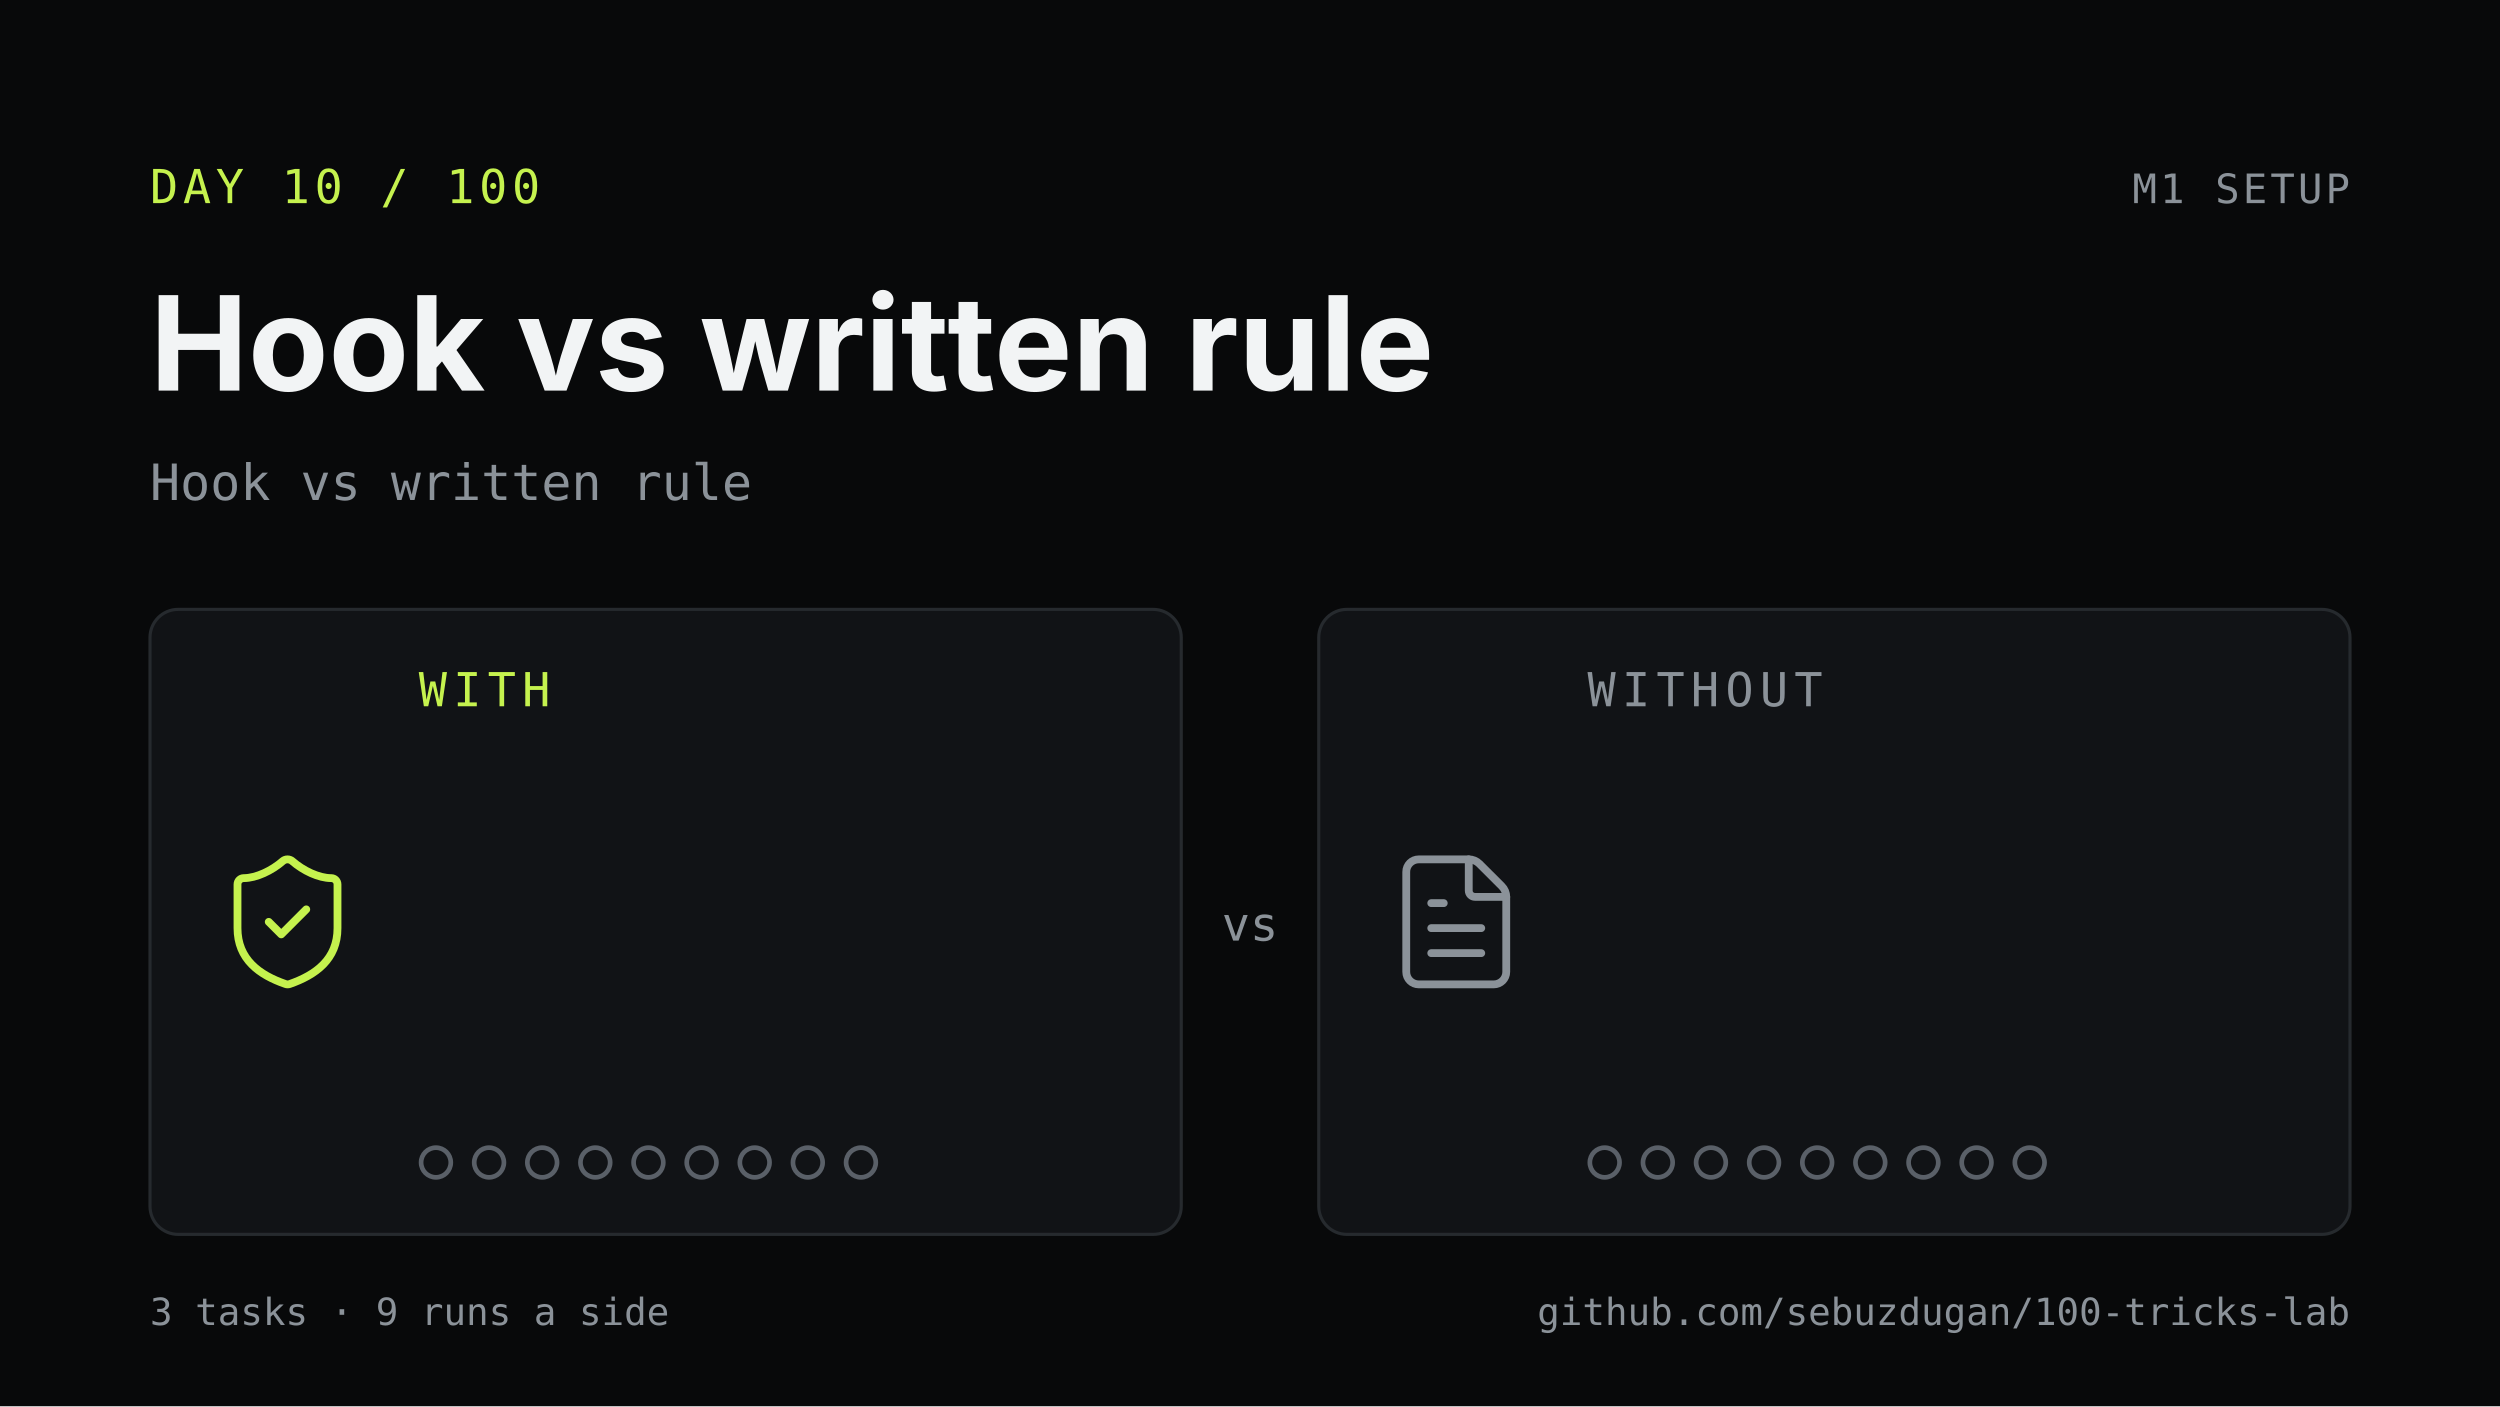
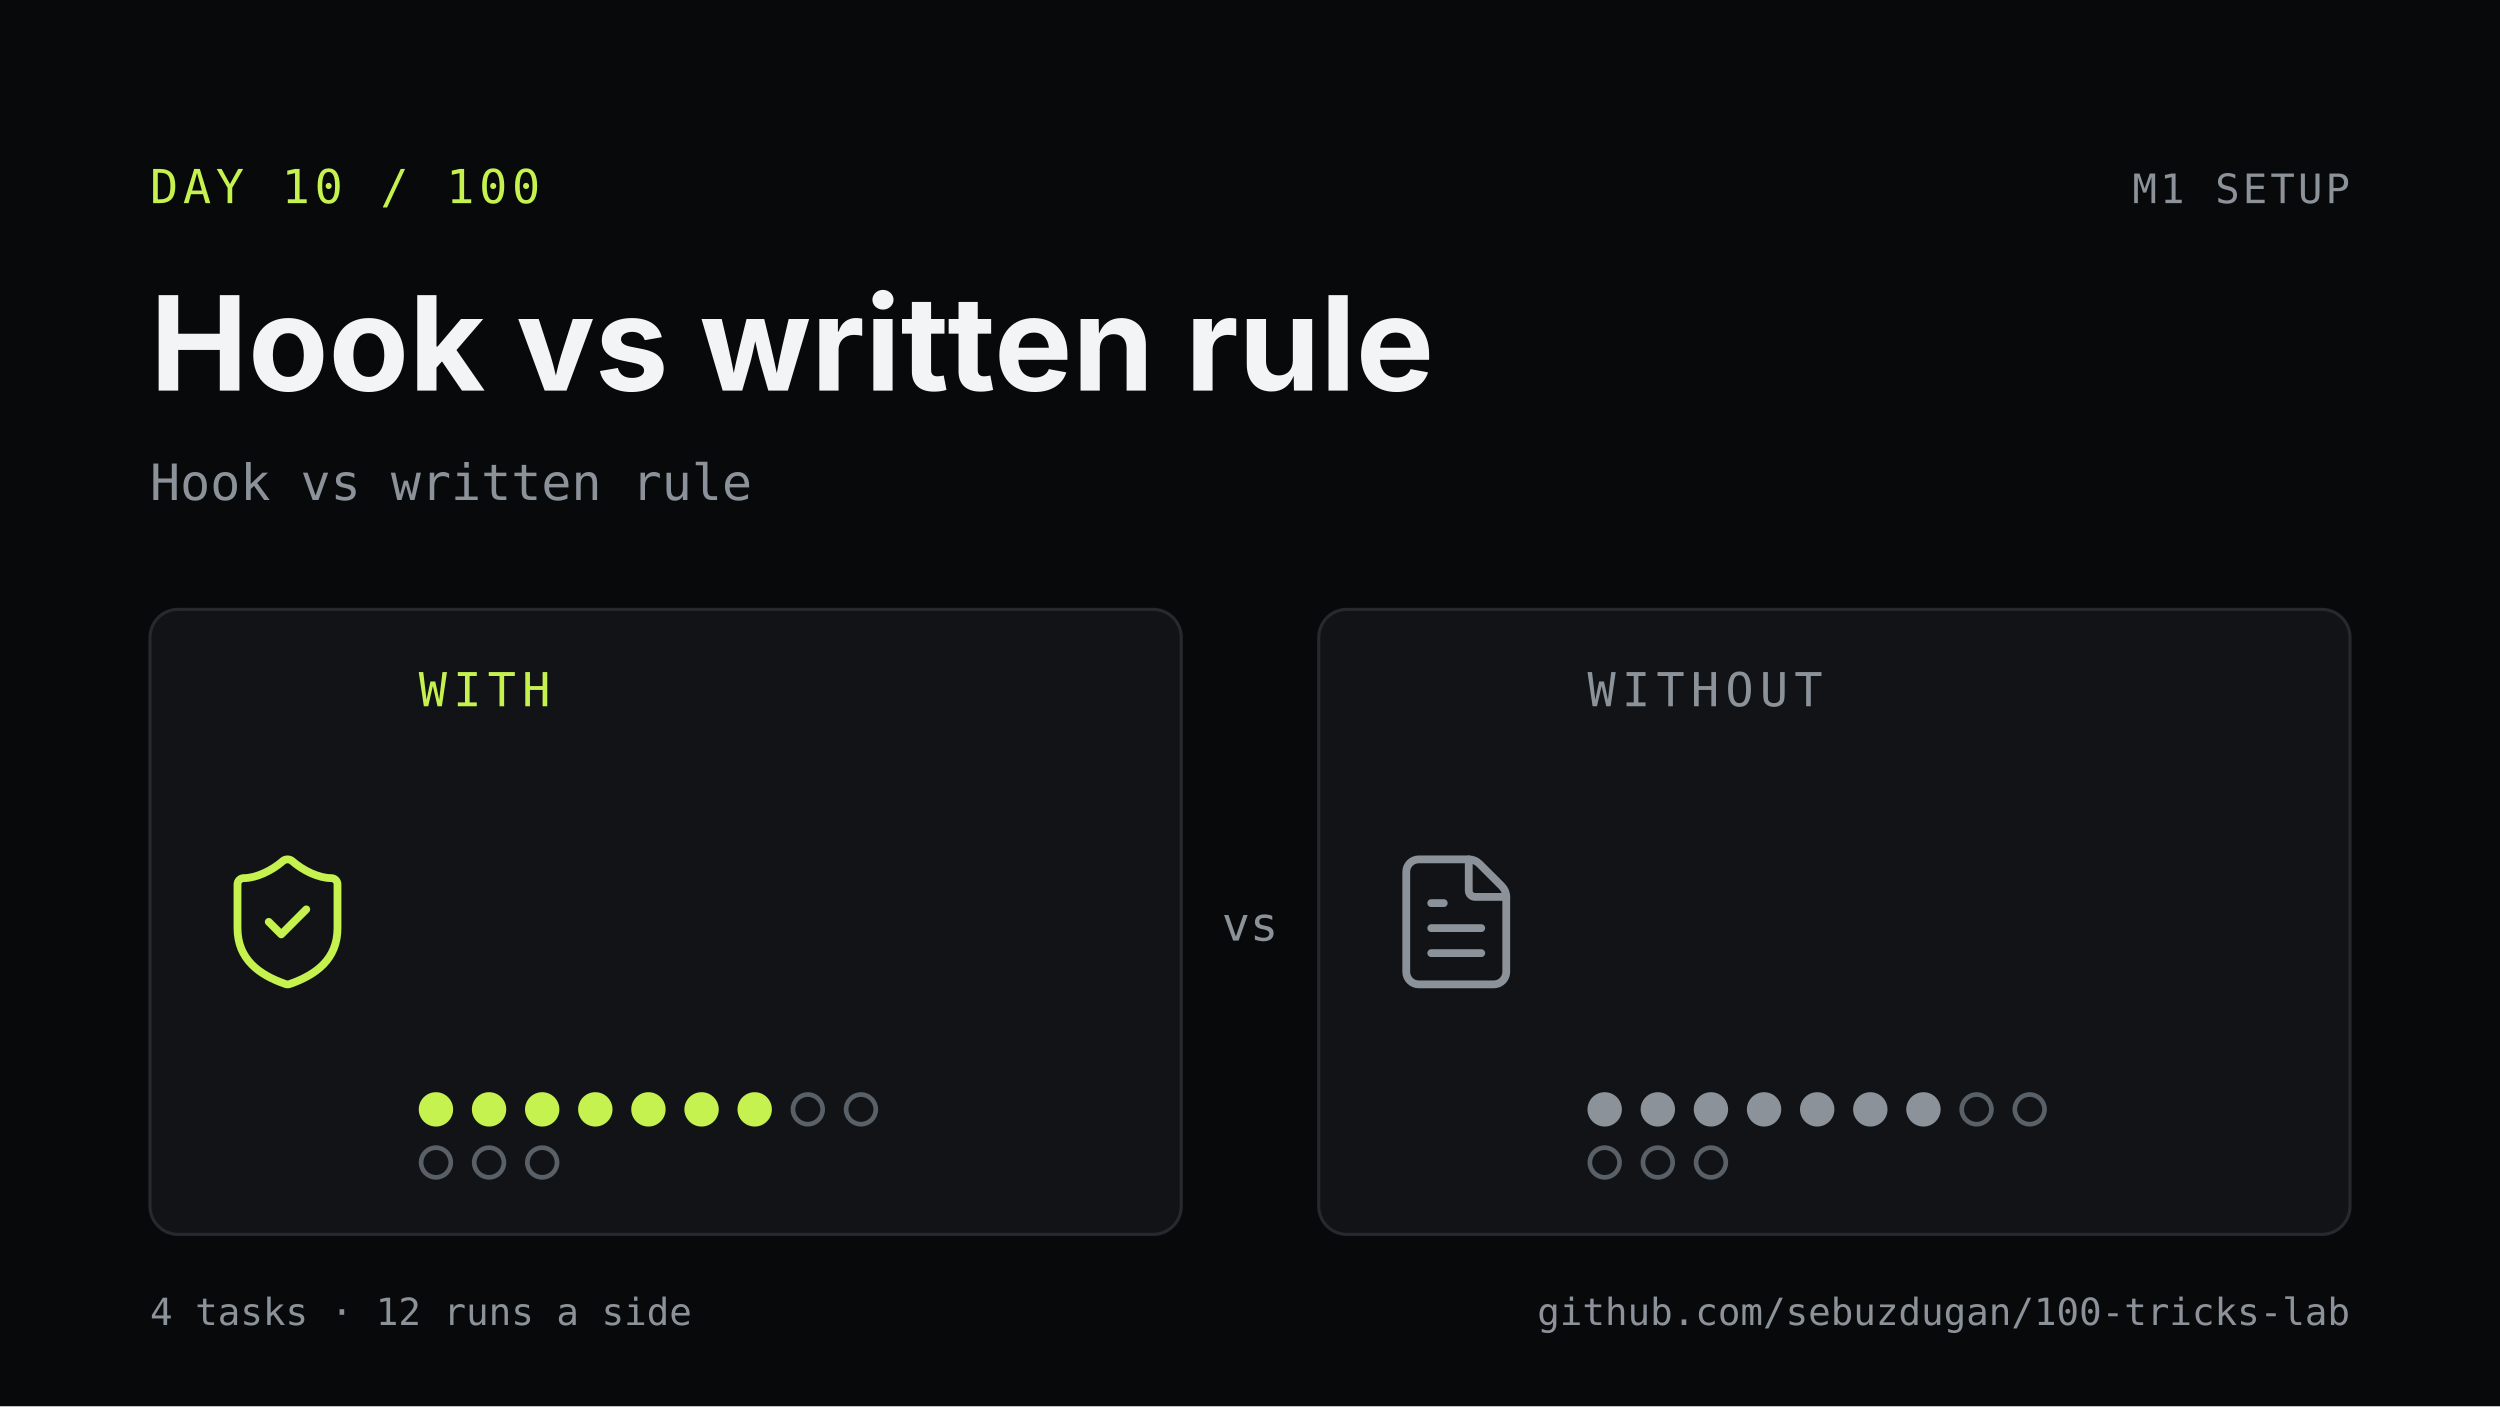
<svg xmlns="http://www.w3.org/2000/svg" width="1600" height="900" viewBox="0 0 1600 900">
  <rect width="1600" height="900" fill="#08090a" />
  <text x="96" y="130" font-family="'SF Mono', Menlo, monospace" font-size="30" letter-spacing="3" fill="#c5f24e">DAY 10 / 100</text>
  <text x="1504" y="130" text-anchor="end" font-family="'SF Mono', Menlo, monospace" font-size="26" letter-spacing="2" fill="#8b9299">M1 SETUP</text>
  <text x="96" y="250" font-family="Inter, 'Helvetica Neue', Helvetica, Arial, sans-serif" font-weight="700" font-size="84" fill="#f2f4f5">Hook vs written rule</text>
  <text x="96" y="320" font-family="'SF Mono', Menlo, monospace" font-size="32" fill="#8b9299">Hook vs written rule</text>
  <rect x="96" y="390" width="660" height="400" rx="18" fill="#111316" stroke="#262a2e" stroke-width="2" />
  <g transform="translate(136,542.0) scale(4.0)" fill="none" stroke="#c5f24e" stroke-width="1.25" stroke-linecap="round" stroke-linejoin="round">
    <path d="M20 13c0 5-3.5 7.5-7.66 8.95a1 1 0 0 1-.67-.01C7.5 20.5 4 18 4 13V6a1 1 0 0 1 1-1c2 0 4.5-1.2 6.24-2.72a1.17 1.17 0 0 1 1.52 0C14.51 3.81 17 5 19 5a1 1 0 0 1 1 1z" />
    <path d="m9 12 2 2 4-4" />
  </g>
  <text x="268" y="452" font-family="'SF Mono', Menlo, monospace" font-size="30" letter-spacing="4" fill="#c5f24e">WITH</text>
+   <circle cx="279" cy="710" r="11" fill="#c5f24e" />
+   <circle cx="313" cy="710" r="11" fill="#c5f24e" />
+   <circle cx="347" cy="710" r="11" fill="#c5f24e" />
+   <circle cx="381" cy="710" r="11" fill="#c5f24e" />
+   <circle cx="415" cy="710" r="11" fill="#c5f24e" />
+   <circle cx="449" cy="710" r="11" fill="#c5f24e" />
+   <circle cx="483" cy="710" r="11" fill="#c5f24e" />
+   <circle cx="517" cy="710" r="9.5" fill="none" stroke="#5a6068" stroke-width="3" />
+   <circle cx="551" cy="710" r="9.5" fill="none" stroke="#5a6068" stroke-width="3" />
  <circle cx="279" cy="744" r="9.5" fill="none" stroke="#5a6068" stroke-width="3" />
  <circle cx="313" cy="744" r="9.5" fill="none" stroke="#5a6068" stroke-width="3" />
  <circle cx="347" cy="744" r="9.5" fill="none" stroke="#5a6068" stroke-width="3" />
-   <circle cx="381" cy="744" r="9.5" fill="none" stroke="#5a6068" stroke-width="3" />
-   <circle cx="415" cy="744" r="9.5" fill="none" stroke="#5a6068" stroke-width="3" />
-   <circle cx="449" cy="744" r="9.5" fill="none" stroke="#5a6068" stroke-width="3" />
-   <circle cx="483" cy="744" r="9.5" fill="none" stroke="#5a6068" stroke-width="3" />
-   <circle cx="517" cy="744" r="9.5" fill="none" stroke="#5a6068" stroke-width="3" />
-   <circle cx="551" cy="744" r="9.5" fill="none" stroke="#5a6068" stroke-width="3" />
  <rect x="844" y="390" width="660" height="400" rx="18" fill="#111316" stroke="#262a2e" stroke-width="2" />
  <g transform="translate(884,542.0) scale(4.0)" fill="none" stroke="#8b9299" stroke-width="1.25" stroke-linecap="round" stroke-linejoin="round">
    <path d="M6 22a2 2 0 0 1-2-2V4a2 2 0 0 1 2-2h8a2.4 2.4 0 0 1 1.704.706l3.588 3.588A2.4 2.4 0 0 1 20 8v12a2 2 0 0 1-2 2z" />
    <path d="M14 2v5a1 1 0 0 0 1 1h5" />
    <path d="M10 9H8" />
    <path d="M16 13H8" />
    <path d="M16 17H8" />
  </g>
  <text x="1016" y="452" font-family="'SF Mono', Menlo, monospace" font-size="30" letter-spacing="4" fill="#8b9299">WITHOUT</text>
+   <circle cx="1027" cy="710" r="11" fill="#8b9299" />
+   <circle cx="1061" cy="710" r="11" fill="#8b9299" />
+   <circle cx="1095" cy="710" r="11" fill="#8b9299" />
+   <circle cx="1129" cy="710" r="11" fill="#8b9299" />
+   <circle cx="1163" cy="710" r="11" fill="#8b9299" />
+   <circle cx="1197" cy="710" r="11" fill="#8b9299" />
+   <circle cx="1231" cy="710" r="11" fill="#8b9299" />
+   <circle cx="1265" cy="710" r="9.5" fill="none" stroke="#5a6068" stroke-width="3" />
+   <circle cx="1299" cy="710" r="9.5" fill="none" stroke="#5a6068" stroke-width="3" />
  <circle cx="1027" cy="744" r="9.5" fill="none" stroke="#5a6068" stroke-width="3" />
  <circle cx="1061" cy="744" r="9.5" fill="none" stroke="#5a6068" stroke-width="3" />
  <circle cx="1095" cy="744" r="9.5" fill="none" stroke="#5a6068" stroke-width="3" />
-   <circle cx="1129" cy="744" r="9.5" fill="none" stroke="#5a6068" stroke-width="3" />
-   <circle cx="1163" cy="744" r="9.5" fill="none" stroke="#5a6068" stroke-width="3" />
-   <circle cx="1197" cy="744" r="9.5" fill="none" stroke="#5a6068" stroke-width="3" />
-   <circle cx="1231" cy="744" r="9.5" fill="none" stroke="#5a6068" stroke-width="3" />
-   <circle cx="1265" cy="744" r="9.5" fill="none" stroke="#5a6068" stroke-width="3" />
-   <circle cx="1299" cy="744" r="9.5" fill="none" stroke="#5a6068" stroke-width="3" />
  <text x="800.0" y="602.0" text-anchor="middle" font-family="'SF Mono', Menlo, monospace" font-size="30" fill="#8b9299">vs</text>
-   <text x="96" y="848" font-family="'SF Mono', Menlo, monospace" font-size="24" fill="#8b9299">3 tasks · 9 runs a side</text>
+   <text x="96" y="848" font-family="'SF Mono', Menlo, monospace" font-size="24" fill="#8b9299">4 tasks · 12 runs a side</text>
  <text x="1504" y="848" text-anchor="end" font-family="'SF Mono', Menlo, monospace" font-size="24" fill="#8b9299">github.com/sebuzdugan/100-tricks-lab</text>
</svg>
